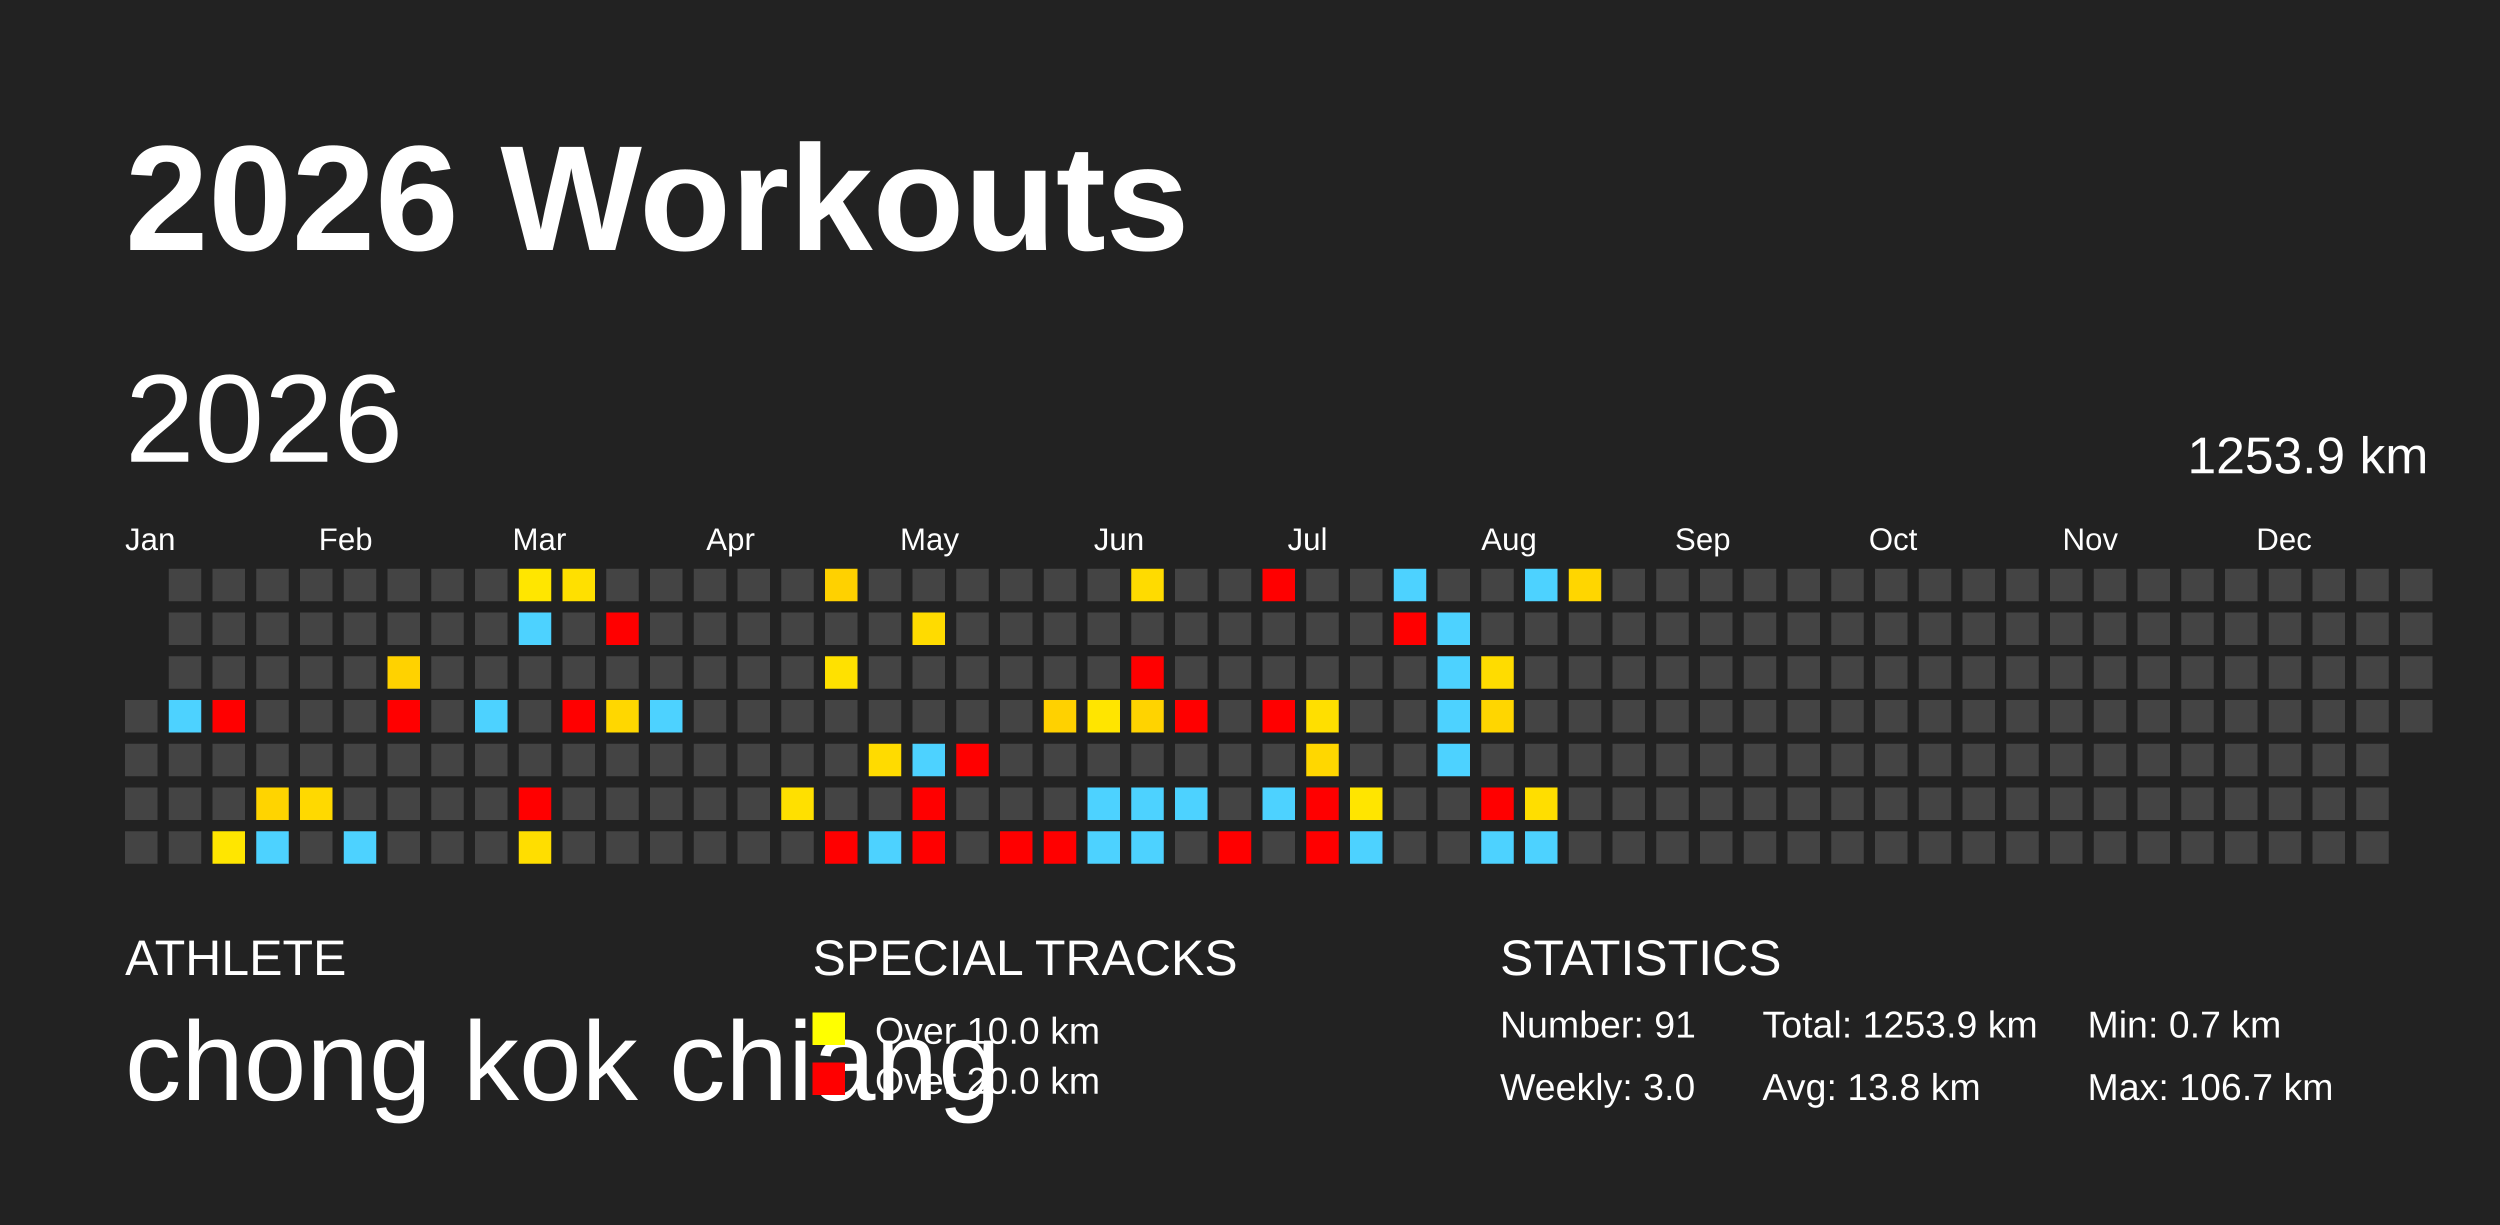
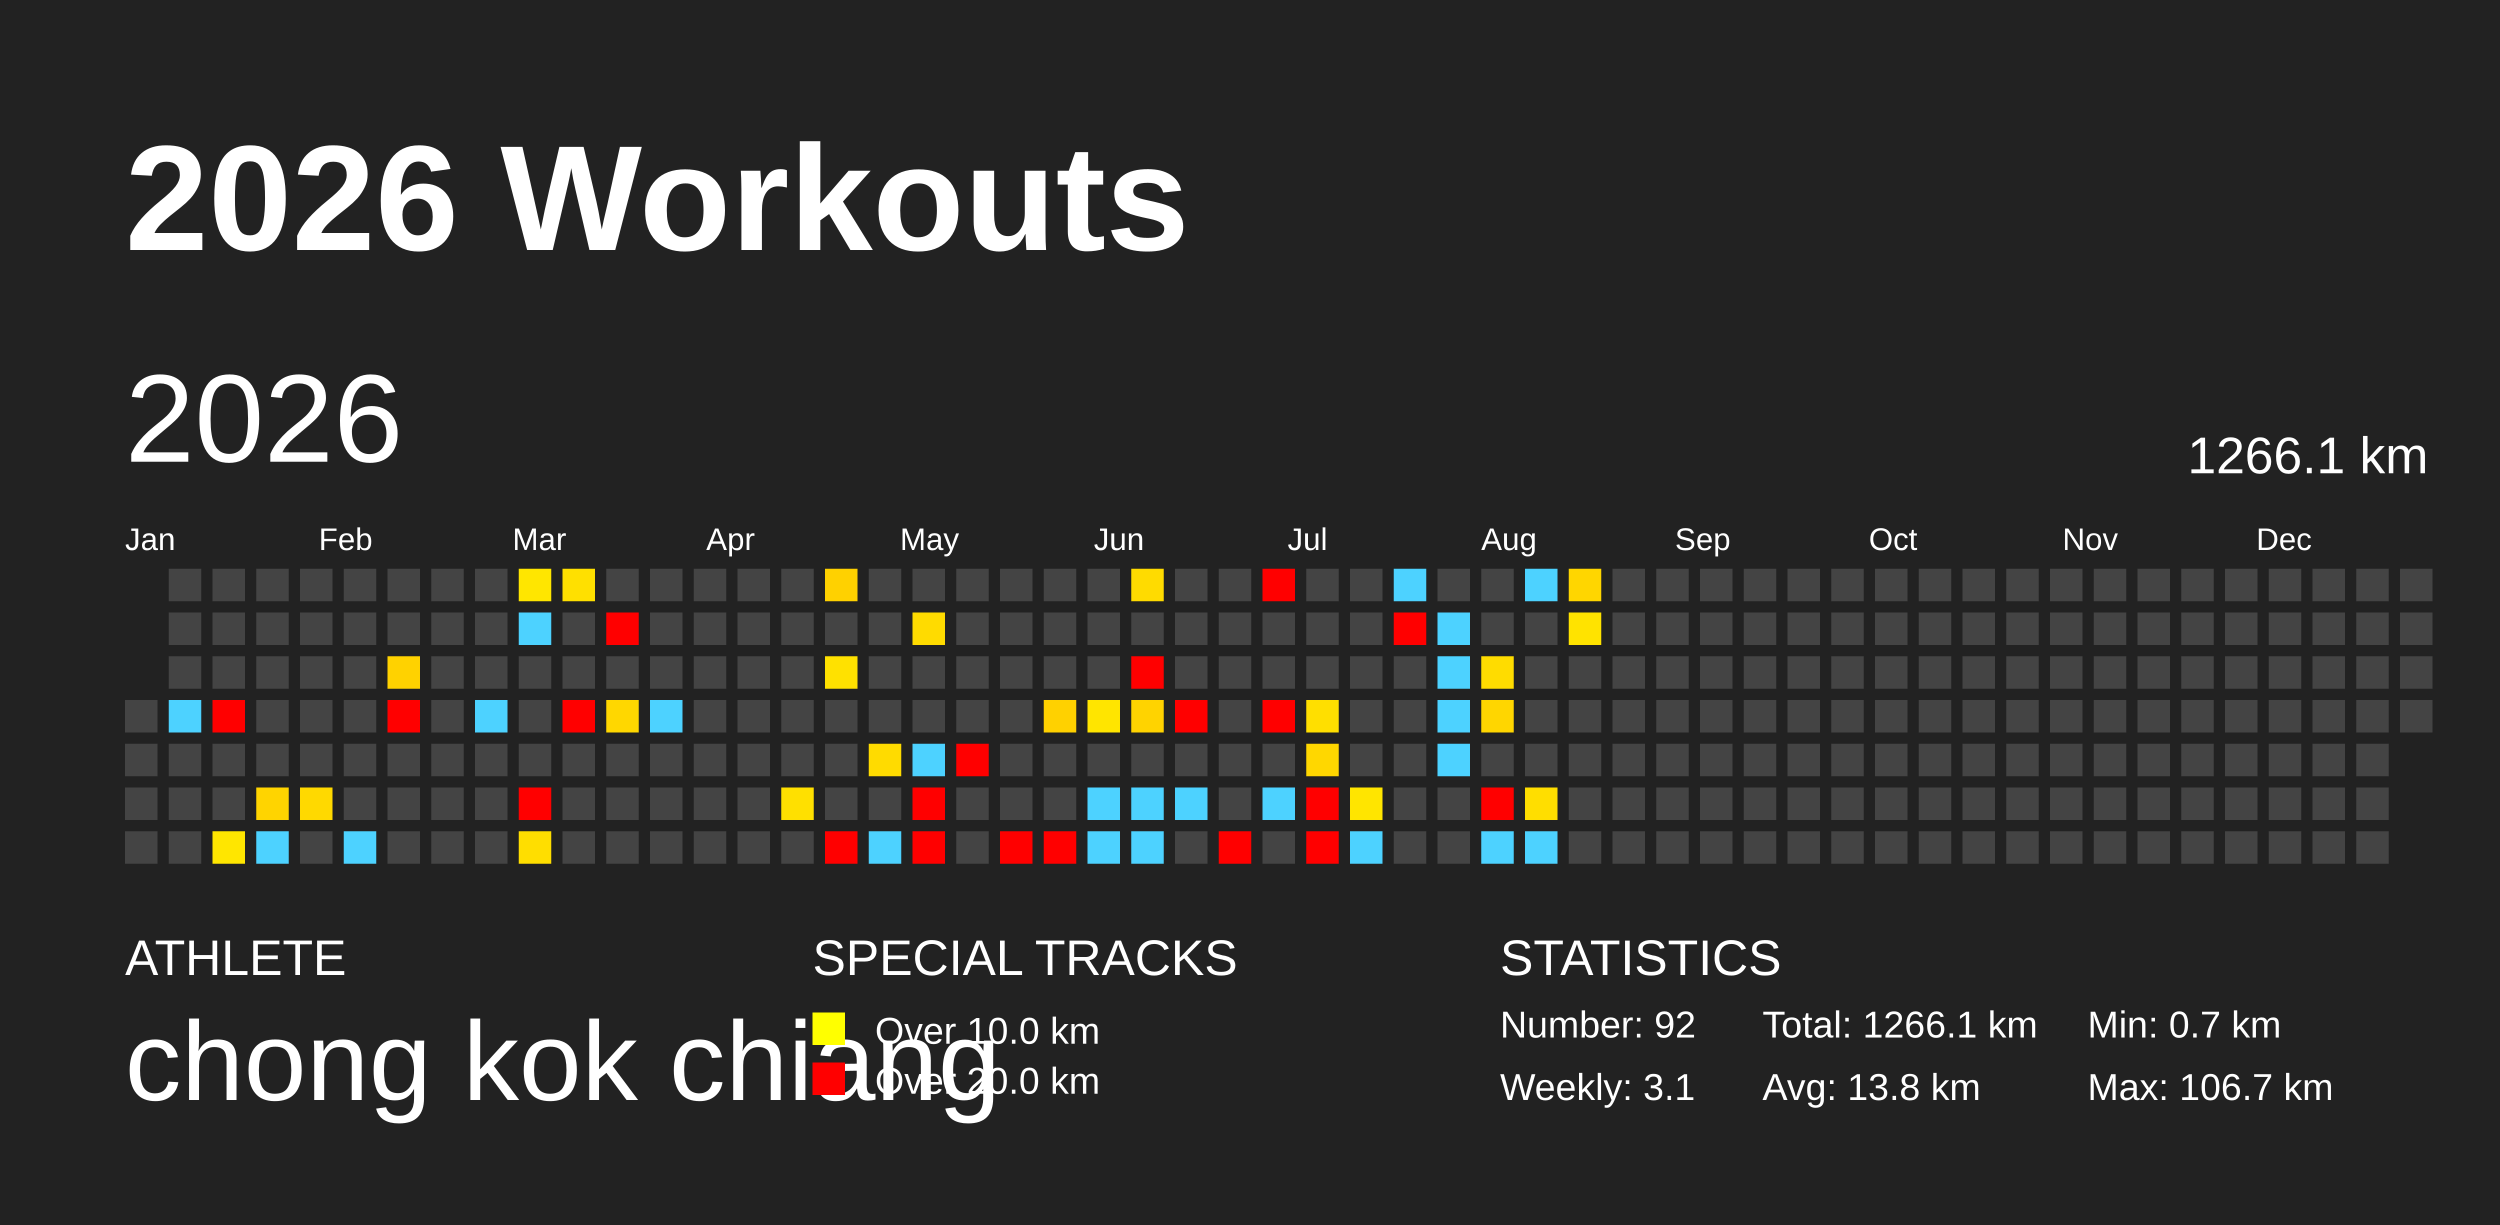
<svg xmlns="http://www.w3.org/2000/svg" baseProfile="full" height="98mm" version="1.1" viewBox="0,0,200,98" width="200mm">
  <defs />
  <rect fill="#222222" height="98" width="200" x="0" y="0" />
  <text fill="#FFFFFF" style="font-size:12px; font-family:Arial; font-weight:bold;" x="10" y="20">2026 Workouts</text>
  <text fill="#FFFFFF" style="font-size:4px; font-family:Arial" x="10" y="78">ATHLETE</text>
  <text fill="#FFFFFF" style="font-size:9px; font-family:Arial" x="10" y="88">chong kok chiang</text>
  <text fill="#FFFFFF" style="font-size:4px; font-family:Arial" x="65" y="78">SPECIAL TRACKS</text>
  <rect fill="yellow" height="2.6" width="2.6" x="65" y="81" />
  <text fill="#FFFFFF" style="font-size:3px; font-family:Arial" x="70" y="83.5">Over 10.0 km</text>
  <rect fill="red" height="2.6" width="2.6" x="65" y="85" />
  <text fill="#FFFFFF" style="font-size:3px; font-family:Arial" x="70" y="87.5">Over 20.0 km</text>
  <text fill="#FFFFFF" style="font-size:4px; font-family:Arial" x="120" y="78">STATISTICS</text>
-   <text fill="#FFFFFF" style="font-size:3px; font-family:Arial" x="120" y="83">Number: 91</text>
-   <text fill="#FFFFFF" style="font-size:3px; font-family:Arial" x="120" y="88">Weekly: 3.0</text>
-   <text fill="#FFFFFF" style="font-size:3px; font-family:Arial" x="141" y="83">Total: 1253.9 km</text>
+   <text fill="#FFFFFF" style="font-size:3px; font-family:Arial" x="120" y="83">Number: 92</text>
+   <text fill="#FFFFFF" style="font-size:3px; font-family:Arial" x="120" y="88">Weekly: 3.1</text>
+   <text fill="#FFFFFF" style="font-size:3px; font-family:Arial" x="141" y="83">Total: 1266.1 km</text>
  <text fill="#FFFFFF" style="font-size:3px; font-family:Arial" x="141" y="88">Avg: 13.8 km</text>
  <text fill="#FFFFFF" style="font-size:3px; font-family:Arial" x="167" y="83">Min: 0.7 km</text>
  <text fill="#FFFFFF" style="font-size:3px; font-family:Arial" x="167" y="88">Max: 106.7 km</text>
  <text dominant-baseline="hanging" fill="#FFFFFF" style="font-size:10.0px; font-family:Arial;" x="10" y="30">2026</text>
-   <text dominant-baseline="hanging" fill="#FFFFFF" style="font-size:4.125px; font-family:Arial;" x="175" y="35">1253.9 km</text>
+   <text dominant-baseline="hanging" fill="#FFFFFF" style="font-size:4.125px; font-family:Arial;" x="175" y="35">1266.1 km</text>
  <text fill="#FFFFFF" style="font-size:2.5px; font-family:Arial" x="10.0" y="44">Jan</text>
  <text fill="#FFFFFF" style="font-size:2.5px; font-family:Arial" x="25.5" y="44">Feb</text>
  <text fill="#FFFFFF" style="font-size:2.5px; font-family:Arial" x="41.0" y="44">Mar</text>
  <text fill="#FFFFFF" style="font-size:2.5px; font-family:Arial" x="56.5" y="44">Apr</text>
  <text fill="#FFFFFF" style="font-size:2.5px; font-family:Arial" x="72.0" y="44">May</text>
  <text fill="#FFFFFF" style="font-size:2.5px; font-family:Arial" x="87.5" y="44">Jun</text>
  <text fill="#FFFFFF" style="font-size:2.5px; font-family:Arial" x="103.0" y="44">Jul</text>
  <text fill="#FFFFFF" style="font-size:2.5px; font-family:Arial" x="118.5" y="44">Aug</text>
  <text fill="#FFFFFF" style="font-size:2.5px; font-family:Arial" x="134.0" y="44">Sep</text>
  <text fill="#FFFFFF" style="font-size:2.5px; font-family:Arial" x="149.5" y="44">Oct</text>
  <text fill="#FFFFFF" style="font-size:2.5px; font-family:Arial" x="165.0" y="44">Nov</text>
  <text fill="#FFFFFF" style="font-size:2.5px; font-family:Arial" x="180.5" y="44">Dec</text>
  <rect fill="#444444" height="2.6" width="2.6" x="10.0" y="56.0" />
  <rect fill="#444444" height="2.6" width="2.6" x="10.0" y="59.5" />
  <rect fill="#444444" height="2.6" width="2.6" x="10.0" y="63.0" />
  <rect fill="#444444" height="2.6" width="2.6" x="10.0" y="66.5" />
  <rect fill="#444444" height="2.6" width="2.6" x="13.5" y="45.5" />
  <rect fill="#444444" height="2.6" width="2.6" x="13.5" y="49.0" />
  <rect fill="#444444" height="2.6" width="2.6" x="13.5" y="52.5" />
  <rect fill="#4dd2ff" height="2.6" width="2.6" x="13.5" y="56.0" />
  <rect fill="#444444" height="2.6" width="2.6" x="13.5" y="59.5" />
  <rect fill="#444444" height="2.6" width="2.6" x="13.5" y="63.0" />
  <rect fill="#444444" height="2.6" width="2.6" x="13.5" y="66.5" />
  <rect fill="#444444" height="2.6" width="2.6" x="17.0" y="45.5" />
  <rect fill="#444444" height="2.6" width="2.6" x="17.0" y="49.0" />
  <rect fill="#444444" height="2.6" width="2.6" x="17.0" y="52.5" />
  <rect fill="red" height="2.6" width="2.6" x="17.0" y="56.0" />
  <rect fill="#444444" height="2.6" width="2.6" x="17.0" y="59.5" />
  <rect fill="#444444" height="2.6" width="2.6" x="17.0" y="63.0" />
  <rect fill="#ffe600" height="2.6" width="2.6" x="17.0" y="66.5" />
  <rect fill="#444444" height="2.6" width="2.6" x="20.5" y="45.5" />
  <rect fill="#444444" height="2.6" width="2.6" x="20.5" y="49.0" />
  <rect fill="#444444" height="2.6" width="2.6" x="20.5" y="52.5" />
  <rect fill="#444444" height="2.6" width="2.6" x="20.5" y="56.0" />
  <rect fill="#444444" height="2.6" width="2.6" x="20.5" y="59.5" />
  <rect fill="#ffd400" height="2.6" width="2.6" x="20.5" y="63.0" />
  <rect fill="#4dd2ff" height="2.6" width="2.6" x="20.5" y="66.5" />
  <rect fill="#444444" height="2.6" width="2.6" x="24.0" y="45.5" />
  <rect fill="#444444" height="2.6" width="2.6" x="24.0" y="49.0" />
  <rect fill="#444444" height="2.6" width="2.6" x="24.0" y="52.5" />
  <rect fill="#444444" height="2.6" width="2.6" x="24.0" y="56.0" />
  <rect fill="#444444" height="2.6" width="2.6" x="24.0" y="59.5" />
  <rect fill="#ffd900" height="2.6" width="2.6" x="24.0" y="63.0" />
  <rect fill="#444444" height="2.6" width="2.6" x="24.0" y="66.5" />
  <rect fill="#444444" height="2.6" width="2.6" x="27.5" y="45.5" />
  <rect fill="#444444" height="2.6" width="2.6" x="27.5" y="49.0" />
  <rect fill="#444444" height="2.6" width="2.6" x="27.5" y="52.5" />
  <rect fill="#444444" height="2.6" width="2.6" x="27.5" y="56.0" />
  <rect fill="#444444" height="2.6" width="2.6" x="27.5" y="59.5" />
  <rect fill="#444444" height="2.6" width="2.6" x="27.5" y="63.0" />
  <rect fill="#4dd2ff" height="2.6" width="2.6" x="27.5" y="66.5" />
  <rect fill="#444444" height="2.6" width="2.6" x="31.0" y="45.5" />
  <rect fill="#444444" height="2.6" width="2.6" x="31.0" y="49.0" />
  <rect fill="#ffd200" height="2.6" width="2.6" x="31.0" y="52.5" />
  <rect fill="red" height="2.6" width="2.6" x="31.0" y="56.0" />
  <rect fill="#444444" height="2.6" width="2.6" x="31.0" y="59.5" />
  <rect fill="#444444" height="2.6" width="2.6" x="31.0" y="63.0" />
  <rect fill="#444444" height="2.6" width="2.6" x="31.0" y="66.5" />
  <rect fill="#444444" height="2.6" width="2.6" x="34.5" y="45.5" />
  <rect fill="#444444" height="2.6" width="2.6" x="34.5" y="49.0" />
  <rect fill="#444444" height="2.6" width="2.6" x="34.5" y="52.5" />
  <rect fill="#444444" height="2.6" width="2.6" x="34.5" y="56.0" />
  <rect fill="#444444" height="2.6" width="2.6" x="34.5" y="59.5" />
  <rect fill="#444444" height="2.6" width="2.6" x="34.5" y="63.0" />
  <rect fill="#444444" height="2.6" width="2.6" x="34.5" y="66.5" />
  <rect fill="#444444" height="2.6" width="2.6" x="38.0" y="45.5" />
  <rect fill="#444444" height="2.6" width="2.6" x="38.0" y="49.0" />
  <rect fill="#444444" height="2.6" width="2.6" x="38.0" y="52.5" />
  <rect fill="#4dd2ff" height="2.6" width="2.6" x="38.0" y="56.0" />
  <rect fill="#444444" height="2.6" width="2.6" x="38.0" y="59.5" />
  <rect fill="#444444" height="2.6" width="2.6" x="38.0" y="63.0" />
  <rect fill="#444444" height="2.6" width="2.6" x="38.0" y="66.5" />
  <rect fill="#ffe600" height="2.6" width="2.6" x="41.5" y="45.5" />
  <rect fill="#4dd2ff" height="2.6" width="2.6" x="41.5" y="49.0" />
  <rect fill="#444444" height="2.6" width="2.6" x="41.5" y="52.5" />
  <rect fill="#444444" height="2.6" width="2.6" x="41.5" y="56.0" />
  <rect fill="#444444" height="2.6" width="2.6" x="41.5" y="59.5" />
  <rect fill="red" height="2.6" width="2.6" x="41.5" y="63.0" />
  <rect fill="#ffde00" height="2.6" width="2.6" x="41.5" y="66.5" />
  <rect fill="#ffe000" height="2.6" width="2.6" x="45.0" y="45.5" />
  <rect fill="#444444" height="2.6" width="2.6" x="45.0" y="49.0" />
  <rect fill="#444444" height="2.6" width="2.6" x="45.0" y="52.5" />
  <rect fill="red" height="2.6" width="2.6" x="45.0" y="56.0" />
  <rect fill="#444444" height="2.6" width="2.6" x="45.0" y="59.5" />
  <rect fill="#444444" height="2.6" width="2.6" x="45.0" y="63.0" />
  <rect fill="#444444" height="2.6" width="2.6" x="45.0" y="66.5" />
  <rect fill="#444444" height="2.6" width="2.6" x="48.5" y="45.5" />
  <rect fill="red" height="2.6" width="2.6" x="48.5" y="49.0" />
  <rect fill="#444444" height="2.6" width="2.6" x="48.5" y="52.5" />
  <rect fill="#ffd700" height="2.6" width="2.6" x="48.5" y="56.0" />
  <rect fill="#444444" height="2.6" width="2.6" x="48.5" y="59.5" />
  <rect fill="#444444" height="2.6" width="2.6" x="48.5" y="63.0" />
  <rect fill="#444444" height="2.6" width="2.6" x="48.5" y="66.5" />
  <rect fill="#444444" height="2.6" width="2.6" x="52.0" y="45.5" />
  <rect fill="#444444" height="2.6" width="2.6" x="52.0" y="49.0" />
  <rect fill="#444444" height="2.6" width="2.6" x="52.0" y="52.5" />
  <rect fill="#4dd2ff" height="2.6" width="2.6" x="52.0" y="56.0" />
  <rect fill="#444444" height="2.6" width="2.6" x="52.0" y="59.5" />
  <rect fill="#444444" height="2.6" width="2.6" x="52.0" y="63.0" />
  <rect fill="#444444" height="2.6" width="2.6" x="52.0" y="66.5" />
  <rect fill="#444444" height="2.6" width="2.6" x="55.5" y="45.5" />
  <rect fill="#444444" height="2.6" width="2.6" x="55.5" y="49.0" />
  <rect fill="#444444" height="2.6" width="2.6" x="55.5" y="52.5" />
  <rect fill="#444444" height="2.6" width="2.6" x="55.5" y="56.0" />
  <rect fill="#444444" height="2.6" width="2.6" x="55.5" y="59.5" />
  <rect fill="#444444" height="2.6" width="2.6" x="55.5" y="63.0" />
  <rect fill="#444444" height="2.6" width="2.6" x="55.5" y="66.5" />
  <rect fill="#444444" height="2.6" width="2.6" x="59.0" y="45.5" />
  <rect fill="#444444" height="2.6" width="2.6" x="59.0" y="49.0" />
  <rect fill="#444444" height="2.6" width="2.6" x="59.0" y="52.5" />
  <rect fill="#444444" height="2.6" width="2.6" x="59.0" y="56.0" />
  <rect fill="#444444" height="2.6" width="2.6" x="59.0" y="59.5" />
  <rect fill="#444444" height="2.6" width="2.6" x="59.0" y="63.0" />
  <rect fill="#444444" height="2.6" width="2.6" x="59.0" y="66.5" />
  <rect fill="#444444" height="2.6" width="2.6" x="62.5" y="45.5" />
  <rect fill="#444444" height="2.6" width="2.6" x="62.5" y="49.0" />
  <rect fill="#444444" height="2.6" width="2.6" x="62.5" y="52.5" />
  <rect fill="#444444" height="2.6" width="2.6" x="62.5" y="56.0" />
  <rect fill="#444444" height="2.6" width="2.6" x="62.5" y="59.5" />
  <rect fill="#ffe000" height="2.6" width="2.6" x="62.5" y="63.0" />
  <rect fill="#444444" height="2.6" width="2.6" x="62.5" y="66.5" />
  <rect fill="#ffd100" height="2.6" width="2.6" x="66.0" y="45.5" />
  <rect fill="#444444" height="2.6" width="2.6" x="66.0" y="49.0" />
  <rect fill="#ffe100" height="2.6" width="2.6" x="66.0" y="52.5" />
  <rect fill="#444444" height="2.6" width="2.6" x="66.0" y="56.0" />
  <rect fill="#444444" height="2.6" width="2.6" x="66.0" y="59.5" />
  <rect fill="#444444" height="2.6" width="2.6" x="66.0" y="63.0" />
  <rect fill="red" height="2.6" width="2.6" x="66.0" y="66.5" />
  <rect fill="#444444" height="2.6" width="2.6" x="69.5" y="45.5" />
  <rect fill="#444444" height="2.6" width="2.6" x="69.5" y="49.0" />
  <rect fill="#444444" height="2.6" width="2.6" x="69.5" y="52.5" />
  <rect fill="#444444" height="2.6" width="2.6" x="69.5" y="56.0" />
  <rect fill="#ffdb00" height="2.6" width="2.6" x="69.5" y="59.5" />
  <rect fill="#444444" height="2.6" width="2.6" x="69.5" y="63.0" />
  <rect fill="#4dd2ff" height="2.6" width="2.6" x="69.5" y="66.5" />
  <rect fill="#444444" height="2.6" width="2.6" x="73.0" y="45.5" />
  <rect fill="#ffdb00" height="2.6" width="2.6" x="73.0" y="49.0" />
  <rect fill="#444444" height="2.6" width="2.6" x="73.0" y="52.5" />
  <rect fill="#444444" height="2.6" width="2.6" x="73.0" y="56.0" />
  <rect fill="#4dd2ff" height="2.6" width="2.6" x="73.0" y="59.5" />
  <rect fill="red" height="2.6" width="2.6" x="73.0" y="63.0" />
  <rect fill="red" height="2.6" width="2.6" x="73.0" y="66.5" />
  <rect fill="#444444" height="2.6" width="2.6" x="76.5" y="45.5" />
  <rect fill="#444444" height="2.6" width="2.6" x="76.5" y="49.0" />
  <rect fill="#444444" height="2.6" width="2.6" x="76.5" y="52.5" />
  <rect fill="#444444" height="2.6" width="2.6" x="76.5" y="56.0" />
  <rect fill="red" height="2.6" width="2.6" x="76.5" y="59.5" />
  <rect fill="#444444" height="2.6" width="2.6" x="76.5" y="63.0" />
  <rect fill="#444444" height="2.6" width="2.6" x="76.5" y="66.5" />
  <rect fill="#444444" height="2.6" width="2.6" x="80.0" y="45.5" />
  <rect fill="#444444" height="2.6" width="2.6" x="80.0" y="49.0" />
  <rect fill="#444444" height="2.6" width="2.6" x="80.0" y="52.5" />
  <rect fill="#444444" height="2.6" width="2.6" x="80.0" y="56.0" />
  <rect fill="#444444" height="2.6" width="2.6" x="80.0" y="59.5" />
  <rect fill="#444444" height="2.6" width="2.6" x="80.0" y="63.0" />
  <rect fill="red" height="2.6" width="2.6" x="80.0" y="66.5" />
  <rect fill="#444444" height="2.6" width="2.6" x="83.5" y="45.5" />
  <rect fill="#444444" height="2.6" width="2.6" x="83.5" y="49.0" />
  <rect fill="#444444" height="2.6" width="2.6" x="83.5" y="52.5" />
  <rect fill="#ffd100" height="2.6" width="2.6" x="83.5" y="56.0" />
  <rect fill="#444444" height="2.6" width="2.6" x="83.5" y="59.5" />
  <rect fill="#444444" height="2.6" width="2.6" x="83.5" y="63.0" />
  <rect fill="red" height="2.6" width="2.6" x="83.5" y="66.5" />
  <rect fill="#444444" height="2.6" width="2.6" x="87.0" y="45.5" />
  <rect fill="#444444" height="2.6" width="2.6" x="87.0" y="49.0" />
  <rect fill="#444444" height="2.6" width="2.6" x="87.0" y="52.5" />
  <rect fill="#ffe500" height="2.6" width="2.6" x="87.0" y="56.0" />
  <rect fill="#444444" height="2.6" width="2.6" x="87.0" y="59.5" />
  <rect fill="#4dd2ff" height="2.6" width="2.6" x="87.0" y="63.0" />
  <rect fill="#4dd2ff" height="2.6" width="2.6" x="87.0" y="66.5" />
  <rect fill="#ffdb00" height="2.6" width="2.6" x="90.5" y="45.5" />
  <rect fill="#444444" height="2.6" width="2.6" x="90.5" y="49.0" />
  <rect fill="red" height="2.6" width="2.6" x="90.5" y="52.5" />
  <rect fill="#ffd300" height="2.6" width="2.6" x="90.5" y="56.0" />
  <rect fill="#444444" height="2.6" width="2.6" x="90.5" y="59.5" />
  <rect fill="#4dd2ff" height="2.6" width="2.6" x="90.5" y="63.0" />
  <rect fill="#4dd2ff" height="2.6" width="2.6" x="90.5" y="66.5" />
  <rect fill="#444444" height="2.6" width="2.6" x="94.0" y="45.5" />
  <rect fill="#444444" height="2.6" width="2.6" x="94.0" y="49.0" />
  <rect fill="#444444" height="2.6" width="2.6" x="94.0" y="52.5" />
  <rect fill="red" height="2.6" width="2.6" x="94.0" y="56.0" />
  <rect fill="#444444" height="2.6" width="2.6" x="94.0" y="59.5" />
  <rect fill="#4dd2ff" height="2.6" width="2.6" x="94.0" y="63.0" />
  <rect fill="#444444" height="2.6" width="2.6" x="94.0" y="66.5" />
  <rect fill="#444444" height="2.6" width="2.6" x="97.5" y="45.5" />
  <rect fill="#444444" height="2.6" width="2.6" x="97.5" y="49.0" />
  <rect fill="#444444" height="2.6" width="2.6" x="97.5" y="52.5" />
  <rect fill="#444444" height="2.6" width="2.6" x="97.5" y="56.0" />
  <rect fill="#444444" height="2.6" width="2.6" x="97.5" y="59.5" />
  <rect fill="#444444" height="2.6" width="2.6" x="97.5" y="63.0" />
  <rect fill="red" height="2.6" width="2.6" x="97.5" y="66.5" />
  <rect fill="red" height="2.6" width="2.6" x="101.0" y="45.5" />
  <rect fill="#444444" height="2.6" width="2.6" x="101.0" y="49.0" />
  <rect fill="#444444" height="2.6" width="2.6" x="101.0" y="52.5" />
  <rect fill="red" height="2.6" width="2.6" x="101.0" y="56.0" />
  <rect fill="#444444" height="2.6" width="2.6" x="101.0" y="59.5" />
  <rect fill="#4dd2ff" height="2.6" width="2.6" x="101.0" y="63.0" />
  <rect fill="#444444" height="2.6" width="2.6" x="101.0" y="66.5" />
  <rect fill="#444444" height="2.6" width="2.6" x="104.5" y="45.5" />
  <rect fill="#444444" height="2.6" width="2.6" x="104.5" y="49.0" />
  <rect fill="#444444" height="2.6" width="2.6" x="104.5" y="52.5" />
  <rect fill="#ffdf00" height="2.6" width="2.6" x="104.5" y="56.0" />
  <rect fill="#ffd700" height="2.6" width="2.6" x="104.5" y="59.5" />
  <rect fill="red" height="2.6" width="2.6" x="104.5" y="63.0" />
  <rect fill="red" height="2.6" width="2.6" x="104.5" y="66.5" />
  <rect fill="#444444" height="2.6" width="2.6" x="108.0" y="45.5" />
  <rect fill="#444444" height="2.6" width="2.6" x="108.0" y="49.0" />
  <rect fill="#444444" height="2.6" width="2.6" x="108.0" y="52.5" />
  <rect fill="#444444" height="2.6" width="2.6" x="108.0" y="56.0" />
  <rect fill="#444444" height="2.6" width="2.6" x="108.0" y="59.5" />
  <rect fill="#ffe500" height="2.6" width="2.6" x="108.0" y="63.0" />
  <rect fill="#4dd2ff" height="2.6" width="2.6" x="108.0" y="66.5" />
  <rect fill="#4dd2ff" height="2.6" width="2.6" x="111.5" y="45.5" />
  <rect fill="red" height="2.6" width="2.6" x="111.5" y="49.0" />
  <rect fill="#444444" height="2.6" width="2.6" x="111.5" y="52.5" />
  <rect fill="#444444" height="2.6" width="2.6" x="111.5" y="56.0" />
  <rect fill="#444444" height="2.6" width="2.6" x="111.5" y="59.5" />
  <rect fill="#444444" height="2.6" width="2.6" x="111.5" y="63.0" />
  <rect fill="#444444" height="2.6" width="2.6" x="111.5" y="66.5" />
  <rect fill="#444444" height="2.6" width="2.6" x="115.0" y="45.5" />
  <rect fill="#4dd2ff" height="2.6" width="2.6" x="115.0" y="49.0" />
  <rect fill="#4dd2ff" height="2.6" width="2.6" x="115.0" y="52.5" />
  <rect fill="#4dd2ff" height="2.6" width="2.6" x="115.0" y="56.0" />
  <rect fill="#4dd2ff" height="2.6" width="2.6" x="115.0" y="59.5" />
  <rect fill="#444444" height="2.6" width="2.6" x="115.0" y="63.0" />
  <rect fill="#444444" height="2.6" width="2.6" x="115.0" y="66.5" />
  <rect fill="#444444" height="2.6" width="2.6" x="118.5" y="45.5" />
  <rect fill="#444444" height="2.6" width="2.6" x="118.5" y="49.0" />
  <rect fill="#ffdc00" height="2.6" width="2.6" x="118.5" y="52.5" />
  <rect fill="#ffd600" height="2.6" width="2.6" x="118.5" y="56.0" />
  <rect fill="#444444" height="2.6" width="2.6" x="118.5" y="59.5" />
  <rect fill="red" height="2.6" width="2.6" x="118.5" y="63.0" />
  <rect fill="#4dd2ff" height="2.6" width="2.6" x="118.5" y="66.5" />
  <rect fill="#4dd2ff" height="2.6" width="2.6" x="122.0" y="45.5" />
  <rect fill="#444444" height="2.6" width="2.6" x="122.0" y="49.0" />
  <rect fill="#444444" height="2.6" width="2.6" x="122.0" y="52.5" />
  <rect fill="#444444" height="2.6" width="2.6" x="122.0" y="56.0" />
  <rect fill="#444444" height="2.6" width="2.6" x="122.0" y="59.5" />
  <rect fill="#ffde00" height="2.6" width="2.6" x="122.0" y="63.0" />
  <rect fill="#4dd2ff" height="2.6" width="2.6" x="122.0" y="66.5" />
  <rect fill="#ffd600" height="2.6" width="2.6" x="125.5" y="45.5" />
-   <rect fill="#444444" height="2.6" width="2.6" x="125.5" y="49.0" />
+   <rect fill="#ffe300" height="2.6" width="2.6" x="125.5" y="49.0" />
  <rect fill="#444444" height="2.6" width="2.6" x="125.5" y="52.5" />
  <rect fill="#444444" height="2.6" width="2.6" x="125.5" y="56.0" />
  <rect fill="#444444" height="2.6" width="2.6" x="125.5" y="59.5" />
  <rect fill="#444444" height="2.6" width="2.6" x="125.5" y="63.0" />
  <rect fill="#444444" height="2.6" width="2.6" x="125.5" y="66.5" />
  <rect fill="#444444" height="2.6" width="2.6" x="129.0" y="45.5" />
  <rect fill="#444444" height="2.6" width="2.6" x="129.0" y="49.0" />
  <rect fill="#444444" height="2.6" width="2.6" x="129.0" y="52.5" />
  <rect fill="#444444" height="2.6" width="2.6" x="129.0" y="56.0" />
  <rect fill="#444444" height="2.6" width="2.6" x="129.0" y="59.5" />
  <rect fill="#444444" height="2.6" width="2.6" x="129.0" y="63.0" />
  <rect fill="#444444" height="2.6" width="2.6" x="129.0" y="66.5" />
  <rect fill="#444444" height="2.6" width="2.6" x="132.5" y="45.5" />
  <rect fill="#444444" height="2.6" width="2.6" x="132.5" y="49.0" />
  <rect fill="#444444" height="2.6" width="2.6" x="132.5" y="52.5" />
  <rect fill="#444444" height="2.6" width="2.6" x="132.5" y="56.0" />
  <rect fill="#444444" height="2.6" width="2.6" x="132.5" y="59.5" />
  <rect fill="#444444" height="2.6" width="2.6" x="132.5" y="63.0" />
  <rect fill="#444444" height="2.6" width="2.6" x="132.5" y="66.5" />
  <rect fill="#444444" height="2.6" width="2.6" x="136.0" y="45.5" />
  <rect fill="#444444" height="2.6" width="2.6" x="136.0" y="49.0" />
  <rect fill="#444444" height="2.6" width="2.6" x="136.0" y="52.5" />
  <rect fill="#444444" height="2.6" width="2.6" x="136.0" y="56.0" />
  <rect fill="#444444" height="2.6" width="2.6" x="136.0" y="59.5" />
  <rect fill="#444444" height="2.6" width="2.6" x="136.0" y="63.0" />
  <rect fill="#444444" height="2.6" width="2.6" x="136.0" y="66.5" />
  <rect fill="#444444" height="2.6" width="2.6" x="139.5" y="45.5" />
  <rect fill="#444444" height="2.6" width="2.6" x="139.5" y="49.0" />
  <rect fill="#444444" height="2.6" width="2.6" x="139.5" y="52.5" />
  <rect fill="#444444" height="2.6" width="2.6" x="139.5" y="56.0" />
  <rect fill="#444444" height="2.6" width="2.6" x="139.5" y="59.5" />
  <rect fill="#444444" height="2.6" width="2.6" x="139.5" y="63.0" />
  <rect fill="#444444" height="2.6" width="2.6" x="139.5" y="66.5" />
  <rect fill="#444444" height="2.6" width="2.6" x="143.0" y="45.5" />
  <rect fill="#444444" height="2.6" width="2.6" x="143.0" y="49.0" />
  <rect fill="#444444" height="2.6" width="2.6" x="143.0" y="52.5" />
  <rect fill="#444444" height="2.6" width="2.6" x="143.0" y="56.0" />
  <rect fill="#444444" height="2.6" width="2.6" x="143.0" y="59.5" />
  <rect fill="#444444" height="2.6" width="2.6" x="143.0" y="63.0" />
  <rect fill="#444444" height="2.6" width="2.6" x="143.0" y="66.5" />
  <rect fill="#444444" height="2.6" width="2.6" x="146.5" y="45.5" />
  <rect fill="#444444" height="2.6" width="2.6" x="146.5" y="49.0" />
  <rect fill="#444444" height="2.6" width="2.6" x="146.5" y="52.5" />
  <rect fill="#444444" height="2.6" width="2.6" x="146.5" y="56.0" />
  <rect fill="#444444" height="2.6" width="2.6" x="146.5" y="59.5" />
  <rect fill="#444444" height="2.6" width="2.6" x="146.5" y="63.0" />
  <rect fill="#444444" height="2.6" width="2.6" x="146.5" y="66.5" />
  <rect fill="#444444" height="2.6" width="2.6" x="150.0" y="45.5" />
  <rect fill="#444444" height="2.6" width="2.6" x="150.0" y="49.0" />
  <rect fill="#444444" height="2.6" width="2.6" x="150.0" y="52.5" />
  <rect fill="#444444" height="2.6" width="2.6" x="150.0" y="56.0" />
  <rect fill="#444444" height="2.6" width="2.6" x="150.0" y="59.5" />
  <rect fill="#444444" height="2.6" width="2.6" x="150.0" y="63.0" />
  <rect fill="#444444" height="2.6" width="2.6" x="150.0" y="66.5" />
  <rect fill="#444444" height="2.6" width="2.6" x="153.5" y="45.5" />
  <rect fill="#444444" height="2.6" width="2.6" x="153.5" y="49.0" />
  <rect fill="#444444" height="2.6" width="2.6" x="153.5" y="52.5" />
  <rect fill="#444444" height="2.6" width="2.6" x="153.5" y="56.0" />
  <rect fill="#444444" height="2.6" width="2.6" x="153.5" y="59.5" />
  <rect fill="#444444" height="2.6" width="2.6" x="153.5" y="63.0" />
  <rect fill="#444444" height="2.6" width="2.6" x="153.5" y="66.5" />
  <rect fill="#444444" height="2.6" width="2.6" x="157.0" y="45.5" />
  <rect fill="#444444" height="2.6" width="2.6" x="157.0" y="49.0" />
  <rect fill="#444444" height="2.6" width="2.6" x="157.0" y="52.5" />
  <rect fill="#444444" height="2.6" width="2.6" x="157.0" y="56.0" />
  <rect fill="#444444" height="2.6" width="2.6" x="157.0" y="59.5" />
  <rect fill="#444444" height="2.6" width="2.6" x="157.0" y="63.0" />
  <rect fill="#444444" height="2.6" width="2.6" x="157.0" y="66.5" />
  <rect fill="#444444" height="2.6" width="2.6" x="160.5" y="45.5" />
  <rect fill="#444444" height="2.6" width="2.6" x="160.5" y="49.0" />
  <rect fill="#444444" height="2.6" width="2.6" x="160.5" y="52.5" />
  <rect fill="#444444" height="2.6" width="2.6" x="160.5" y="56.0" />
  <rect fill="#444444" height="2.6" width="2.6" x="160.5" y="59.5" />
  <rect fill="#444444" height="2.6" width="2.6" x="160.5" y="63.0" />
  <rect fill="#444444" height="2.6" width="2.6" x="160.5" y="66.5" />
  <rect fill="#444444" height="2.6" width="2.6" x="164.0" y="45.5" />
  <rect fill="#444444" height="2.6" width="2.6" x="164.0" y="49.0" />
  <rect fill="#444444" height="2.6" width="2.6" x="164.0" y="52.5" />
  <rect fill="#444444" height="2.6" width="2.6" x="164.0" y="56.0" />
  <rect fill="#444444" height="2.6" width="2.6" x="164.0" y="59.5" />
  <rect fill="#444444" height="2.6" width="2.6" x="164.0" y="63.0" />
  <rect fill="#444444" height="2.6" width="2.6" x="164.0" y="66.5" />
  <rect fill="#444444" height="2.6" width="2.6" x="167.5" y="45.5" />
  <rect fill="#444444" height="2.6" width="2.6" x="167.5" y="49.0" />
  <rect fill="#444444" height="2.6" width="2.6" x="167.5" y="52.5" />
  <rect fill="#444444" height="2.6" width="2.6" x="167.5" y="56.0" />
  <rect fill="#444444" height="2.6" width="2.6" x="167.5" y="59.5" />
  <rect fill="#444444" height="2.6" width="2.6" x="167.5" y="63.0" />
  <rect fill="#444444" height="2.6" width="2.6" x="167.5" y="66.5" />
  <rect fill="#444444" height="2.6" width="2.6" x="171.0" y="45.5" />
  <rect fill="#444444" height="2.6" width="2.6" x="171.0" y="49.0" />
  <rect fill="#444444" height="2.6" width="2.6" x="171.0" y="52.5" />
  <rect fill="#444444" height="2.6" width="2.6" x="171.0" y="56.0" />
  <rect fill="#444444" height="2.6" width="2.6" x="171.0" y="59.5" />
  <rect fill="#444444" height="2.6" width="2.6" x="171.0" y="63.0" />
  <rect fill="#444444" height="2.6" width="2.6" x="171.0" y="66.5" />
  <rect fill="#444444" height="2.6" width="2.6" x="174.5" y="45.5" />
  <rect fill="#444444" height="2.6" width="2.6" x="174.5" y="49.0" />
  <rect fill="#444444" height="2.6" width="2.6" x="174.5" y="52.5" />
  <rect fill="#444444" height="2.6" width="2.6" x="174.5" y="56.0" />
  <rect fill="#444444" height="2.6" width="2.6" x="174.5" y="59.5" />
  <rect fill="#444444" height="2.6" width="2.6" x="174.5" y="63.0" />
  <rect fill="#444444" height="2.6" width="2.6" x="174.5" y="66.5" />
  <rect fill="#444444" height="2.6" width="2.6" x="178.0" y="45.5" />
  <rect fill="#444444" height="2.6" width="2.6" x="178.0" y="49.0" />
  <rect fill="#444444" height="2.6" width="2.6" x="178.0" y="52.5" />
  <rect fill="#444444" height="2.6" width="2.6" x="178.0" y="56.0" />
  <rect fill="#444444" height="2.6" width="2.6" x="178.0" y="59.5" />
  <rect fill="#444444" height="2.6" width="2.6" x="178.0" y="63.0" />
  <rect fill="#444444" height="2.6" width="2.6" x="178.0" y="66.5" />
  <rect fill="#444444" height="2.6" width="2.6" x="181.5" y="45.5" />
  <rect fill="#444444" height="2.6" width="2.6" x="181.5" y="49.0" />
  <rect fill="#444444" height="2.6" width="2.6" x="181.5" y="52.5" />
  <rect fill="#444444" height="2.6" width="2.6" x="181.5" y="56.0" />
  <rect fill="#444444" height="2.6" width="2.6" x="181.5" y="59.5" />
  <rect fill="#444444" height="2.6" width="2.6" x="181.5" y="63.0" />
  <rect fill="#444444" height="2.6" width="2.6" x="181.5" y="66.5" />
  <rect fill="#444444" height="2.6" width="2.6" x="185.0" y="45.5" />
  <rect fill="#444444" height="2.6" width="2.6" x="185.0" y="49.0" />
  <rect fill="#444444" height="2.6" width="2.6" x="185.0" y="52.5" />
  <rect fill="#444444" height="2.6" width="2.6" x="185.0" y="56.0" />
  <rect fill="#444444" height="2.6" width="2.6" x="185.0" y="59.5" />
  <rect fill="#444444" height="2.6" width="2.6" x="185.0" y="63.0" />
  <rect fill="#444444" height="2.6" width="2.6" x="185.0" y="66.5" />
  <rect fill="#444444" height="2.6" width="2.6" x="188.5" y="45.5" />
  <rect fill="#444444" height="2.6" width="2.6" x="188.5" y="49.0" />
  <rect fill="#444444" height="2.6" width="2.6" x="188.5" y="52.5" />
  <rect fill="#444444" height="2.6" width="2.6" x="188.5" y="56.0" />
  <rect fill="#444444" height="2.6" width="2.6" x="188.5" y="59.5" />
  <rect fill="#444444" height="2.6" width="2.6" x="188.5" y="63.0" />
  <rect fill="#444444" height="2.6" width="2.6" x="188.5" y="66.5" />
  <rect fill="#444444" height="2.6" width="2.6" x="192.0" y="45.5" />
  <rect fill="#444444" height="2.6" width="2.6" x="192.0" y="49.0" />
  <rect fill="#444444" height="2.6" width="2.6" x="192.0" y="52.5" />
  <rect fill="#444444" height="2.6" width="2.6" x="192.0" y="56.0" />
</svg>
